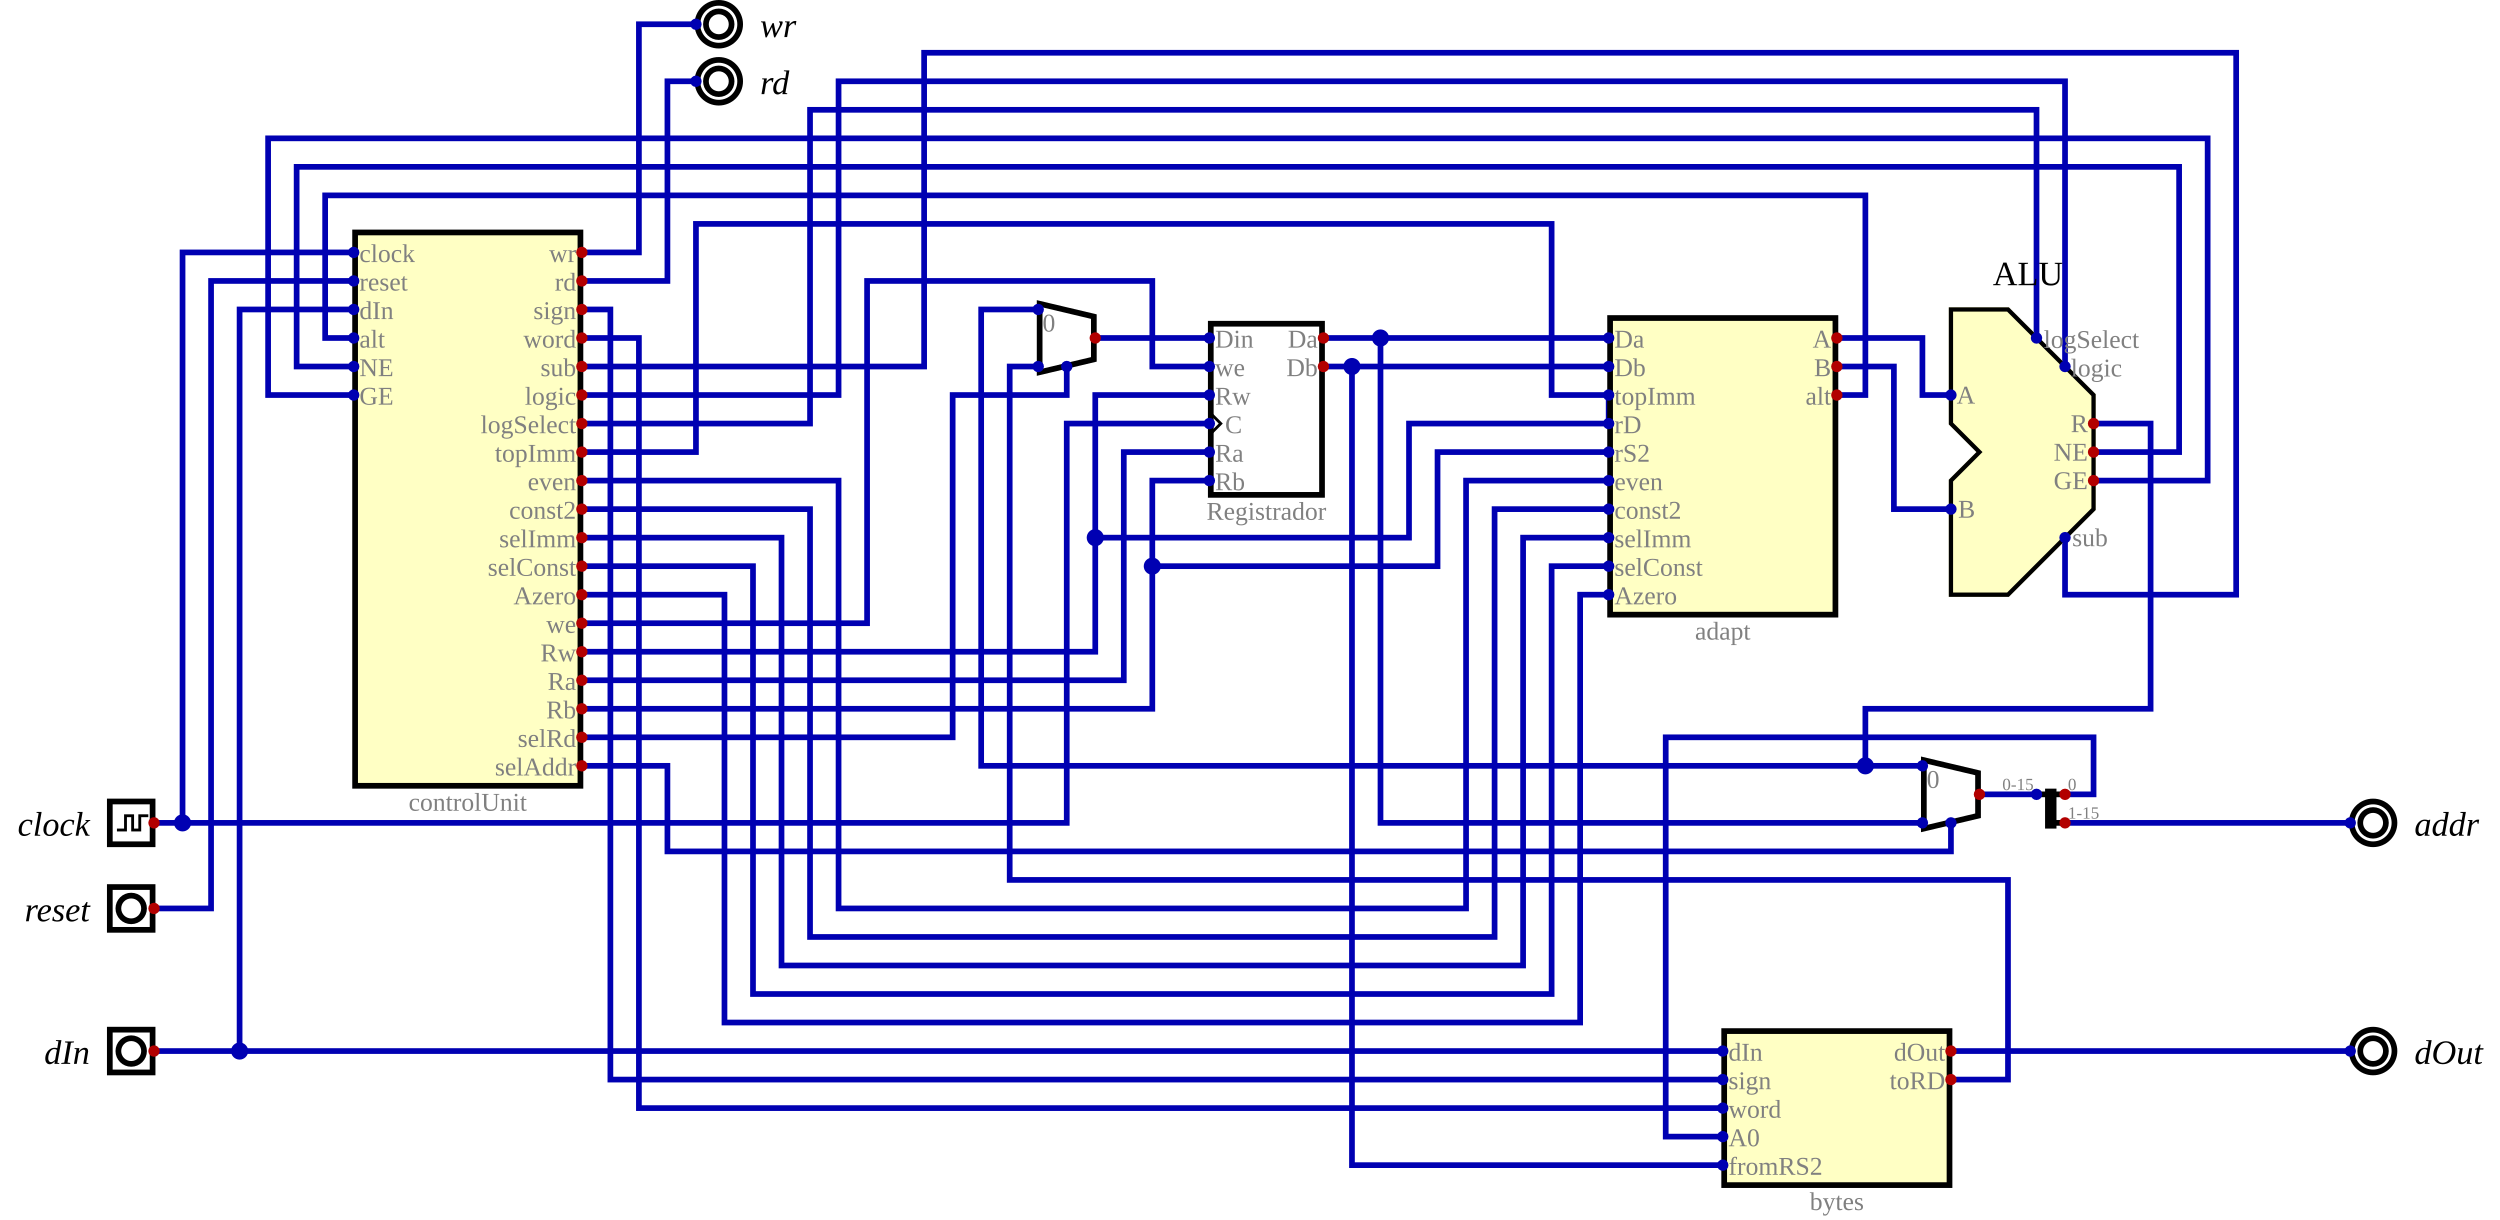
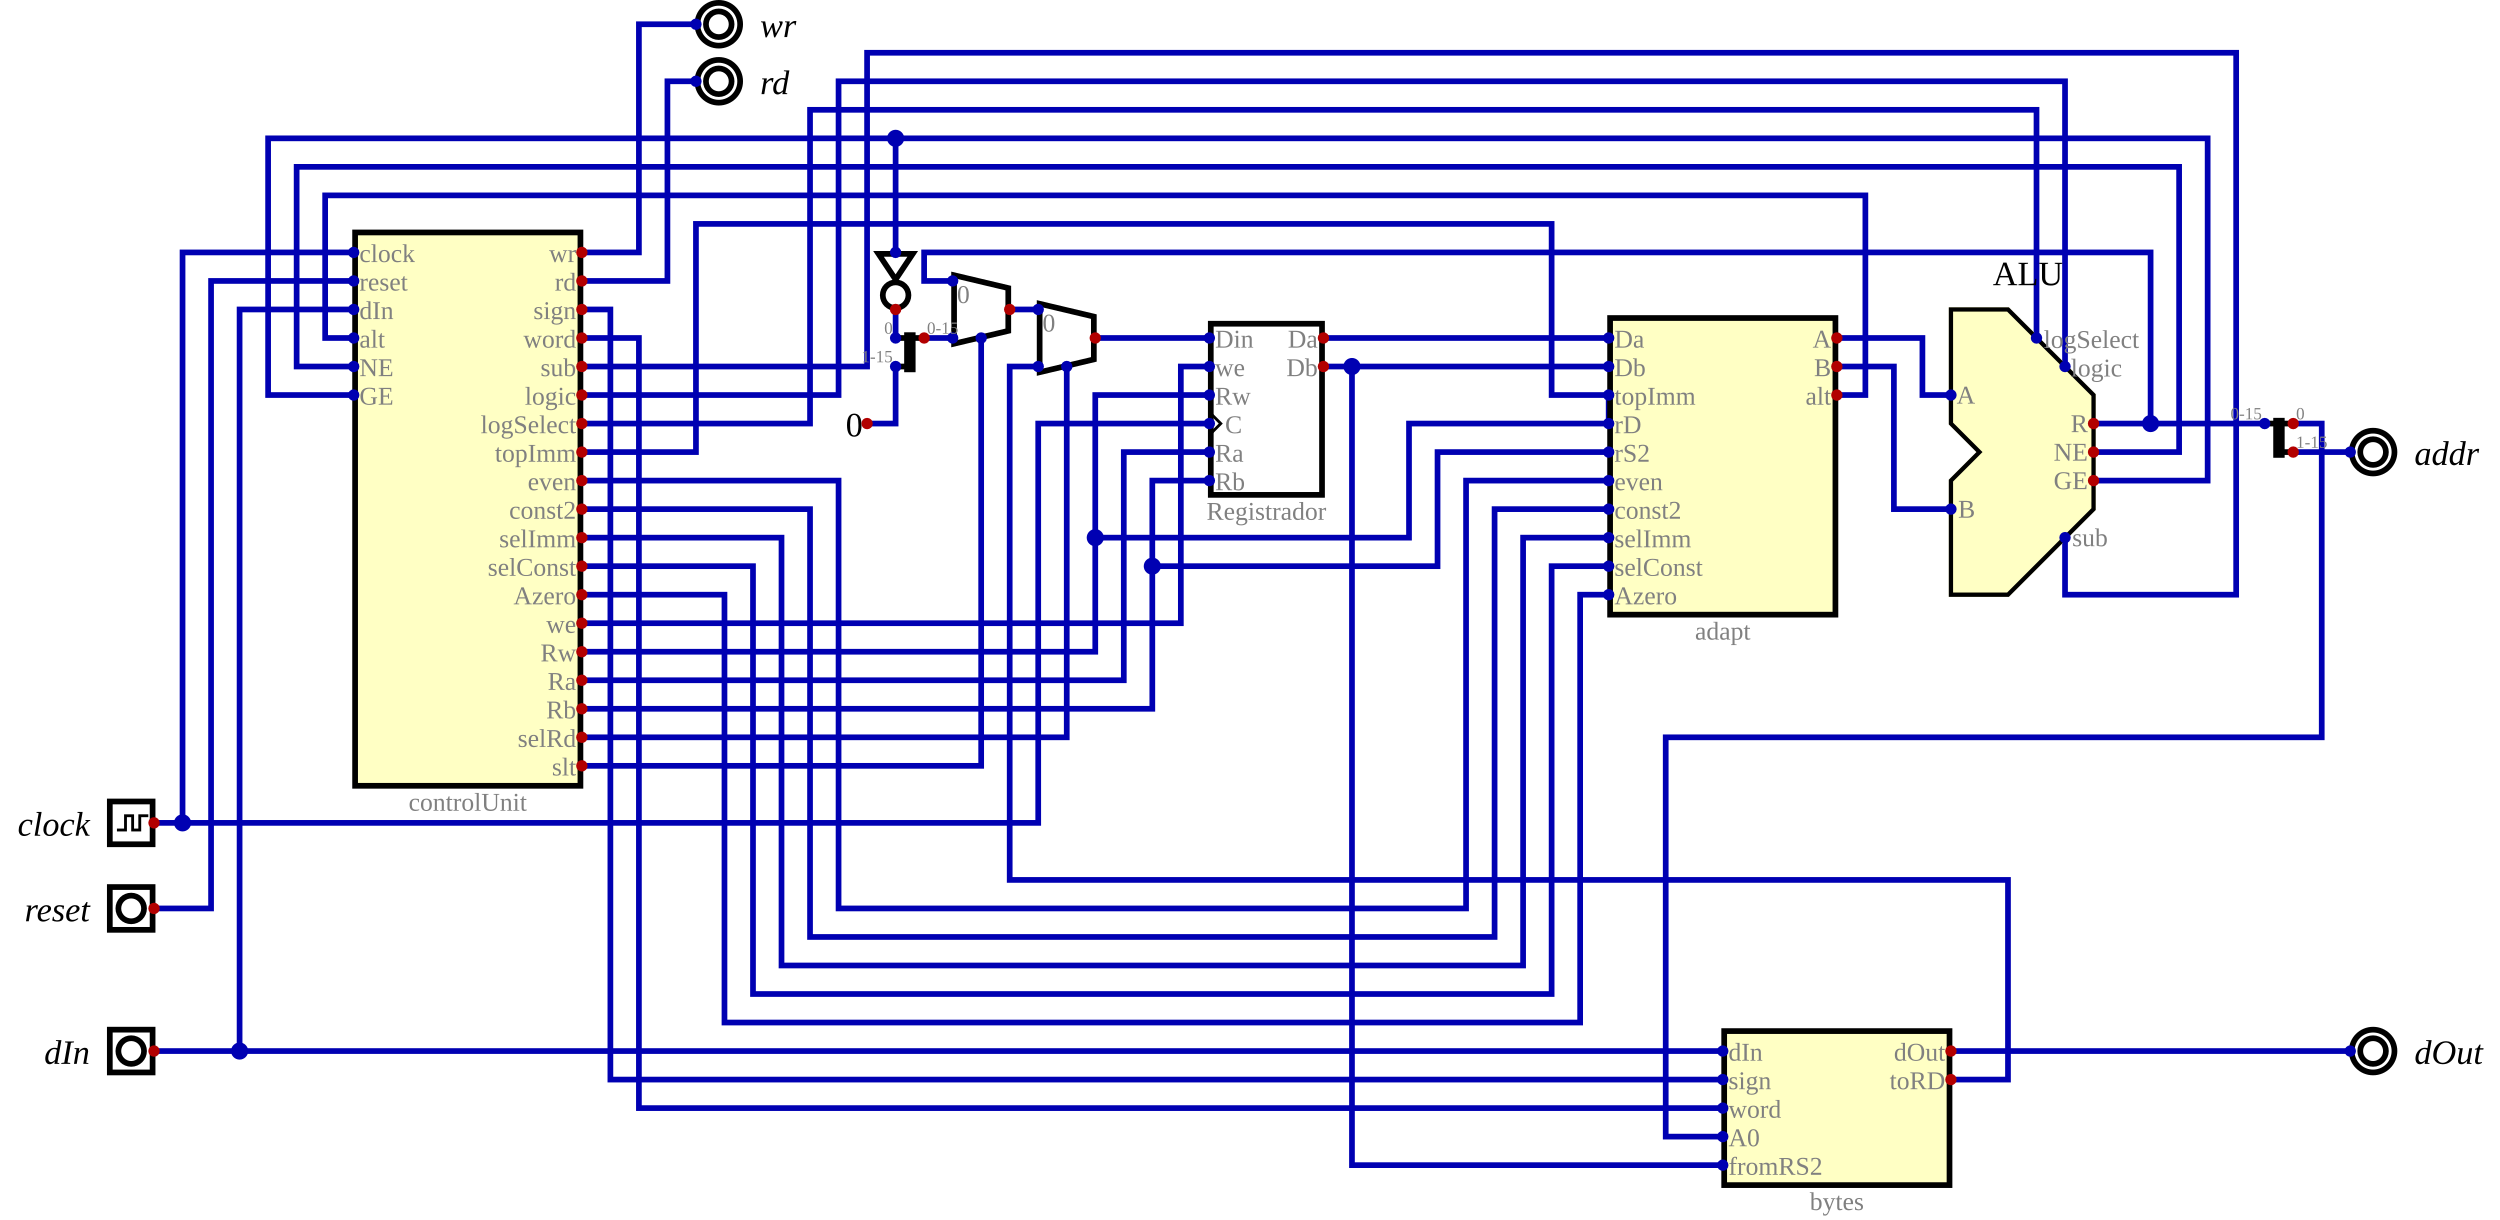
<svg xmlns="http://www.w3.org/2000/svg" width="262.95mm" height="128.25mm" viewBox="-368 -417 1753 855">
  <g stroke-linecap="square">
    <path d="M 1000,320 L 1280,320" stroke="#0000b2" stroke-width="4.0" fill="none" />
    <path d="M -260,320 L -200,320 L 840,320" stroke="#0000b2" stroke-width="4.0" fill="none" />
    <path d="M 40,0 L 140,0 L 140,300 L 740,300 L 740,0 L 760,0" stroke="#0000b2" stroke-width="4.0" fill="none" />
-     <path d="M 1080,-40 L 1080,0 L 1200,0 L 1200,-380 L 280,-380 L 280,-160 L 40,-160" stroke="#0000b2" stroke-width="4.0" fill="none" />
+     <path d="M 1080,-40 L 1080,0 L 1200,0 L 1200,-380 L 240,-380 L 240,-160 L 40,-160" stroke="#0000b2" stroke-width="4.0" fill="none" />
    <path d="M -200,320 L -200,-200 L -120,-200" stroke="#0000b2" stroke-width="4.0" fill="none" />
    <path d="M 40,-200 L 60,-200 L 60,340 L 840,340" stroke="#0000b2" stroke-width="4.0" fill="none" />
+     <path d="M 340,-200 L 360,-200" stroke="#0000b2" stroke-width="4.0" fill="none" />
    <path d="M 920,-140 L 940,-140 L 940,-280 L -140,-280 L -140,-180 L -120,-180" stroke="#0000b2" stroke-width="4.0" fill="none" />
    <path d="M 40,-140 L 220,-140 L 220,-360 L 1080,-360 L 1080,-160" stroke="#0000b2" stroke-width="4.0" fill="none" />
-     <path d="M 1080,140 L 1100,140 L 1100,100 L 800,100 L 800,380 L 840,380" stroke="#0000b2" stroke-width="4.0" fill="none" />
-     <path d="M 1020,140 L 1060,140" stroke="#0000b2" stroke-width="4.0" fill="none" />
-     <path d="M 1100,-80 L 1180,-80 L 1180,-320 L -180,-320 L -180,-140 L -120,-140" stroke="#0000b2" stroke-width="4.0" fill="none" />
+     <path d="M 1100,-80 L 1180,-80 L 1180,-320 L 260,-320 L -180,-320 L -180,-140 L -120,-140" stroke="#0000b2" stroke-width="4.0" fill="none" />
    <path d="M 40,-80 L 220,-80 L 220,220 L 660,220 L 660,-80 L 760,-80" stroke="#0000b2" stroke-width="4.0" fill="none" />
    <path d="M 580,-160 L 580,400 L 840,400" stroke="#0000b2" stroke-width="4.0" fill="none" />
-     <path d="M 940,120 L 940,80 L 1140,80 L 1140,-120 L 1100,-120" stroke="#0000b2" stroke-width="4.0" fill="none" />
    <path d="M 40,80 L 440,80 L 440,-20" stroke="#0000b2" stroke-width="4.0" fill="none" />
    <path d="M 40,-20 L 160,-20 L 160,280 L 720,280 L 720,-20 L 760,-20" stroke="#0000b2" stroke-width="4.0" fill="none" />
-     <path d="M 40,20 L 240,20 L 240,-220 L 440,-220 L 440,-160 L 480,-160" stroke="#0000b2" stroke-width="4.0" fill="none" />
+     <path d="M 40,20 L 460,20 L 460,-160 L 480,-160" stroke="#0000b2" stroke-width="4.0" fill="none" />
    <path d="M 40,-220 L 100,-220 L 100,-360 L 120,-360" stroke="#0000b2" stroke-width="4.0" fill="none" />
    <path d="M -260,220 L -220,220 L -220,-220 L -120,-220" stroke="#0000b2" stroke-width="4.0" fill="none" />
    <path d="M 560,-160 L 580,-160 L 760,-160" stroke="#0000b2" stroke-width="4.0" fill="none" />
    <path d="M 920,-160 L 960,-160 L 960,-60 L 1000,-60" stroke="#0000b2" stroke-width="4.0" fill="none" />
-     <path d="M 1080,160 L 1280,160" stroke="#0000b2" stroke-width="4.0" fill="none" />
-     <path d="M 600,-180 L 600,160 L 980,160" stroke="#0000b2" stroke-width="4.0" fill="none" />
-     <path d="M -260,160 L -240,160 L 380,160 L 380,-120 L 480,-120" stroke="#0000b2" stroke-width="4.0" fill="none" />
+     <path d="M -260,160 L -240,160 L 360,160 L 360,-120 L 480,-120" stroke="#0000b2" stroke-width="4.0" fill="none" />
+     <path d="M 1240,-100 L 1280,-100" stroke="#0000b2" stroke-width="4.0" fill="none" />
    <path d="M 1100,-100 L 1160,-100 L 1160,-300 L -160,-300 L -160,-160 L -120,-160" stroke="#0000b2" stroke-width="4.0" fill="none" />
    <path d="M 40,-100 L 120,-100 L 120,-260 L 720,-260 L 720,-140 L 760,-140 L 760,-120 L 620,-120 L 620,-40 L 400,-40 L 400,-140 L 480,-140" stroke="#0000b2" stroke-width="4.0" fill="none" />
-     <path d="M 40,100 L 300,100 L 300,-140 L 380,-140 L 380,-160" stroke="#0000b2" stroke-width="4.0" fill="none" />
+     <path d="M 40,100 L 380,100 L 380,-160" stroke="#0000b2" stroke-width="4.0" fill="none" />
    <path d="M 40,-40 L 180,-40 L 180,260 L 700,260 L 700,-40 L 760,-40" stroke="#0000b2" stroke-width="4.0" fill="none" />
    <path d="M 40,40 L 400,40 L 400,-40" stroke="#0000b2" stroke-width="4.0" fill="none" />
    <path d="M -240,160 L -240,-240 L -120,-240" stroke="#0000b2" stroke-width="4.0" fill="none" />
    <path d="M 40,-240 L 80,-240 L 80,-400 L 120,-400" stroke="#0000b2" stroke-width="4.0" fill="none" />
-     <path d="M 560,-180 L 600,-180 L 760,-180" stroke="#0000b2" stroke-width="4.0" fill="none" />
+     <path d="M 560,-180 L 760,-180" stroke="#0000b2" stroke-width="4.0" fill="none" />
    <path d="M 400,-180 L 480,-180" stroke="#0000b2" stroke-width="4.0" fill="none" />
    <path d="M 920,-180 L 980,-180 L 980,-140 L 1000,-140" stroke="#0000b2" stroke-width="4.0" fill="none" />
    <path d="M 40,-180 L 80,-180 L 80,360 L 840,360" stroke="#0000b2" stroke-width="4.0" fill="none" />
+     <path d="M 280,-180 L 300,-180" stroke="#0000b2" stroke-width="4.0" fill="none" />
+     <path d="M 1240,-120 L 1260,-120 L 1260,100 L 800,100 L 800,380 L 840,380" stroke="#0000b2" stroke-width="4.0" fill="none" />
+     <path d="M 1100,-120 L 1140,-120 L 1220,-120" stroke="#0000b2" stroke-width="4.0" fill="none" />
    <path d="M 40,-120 L 200,-120 L 200,-340 L 1060,-340 L 1060,-180" stroke="#0000b2" stroke-width="4.0" fill="none" />
-     <path d="M 40,120 L 100,120 L 100,180 L 1000,180 L 1000,160" stroke="#0000b2" stroke-width="4.0" fill="none" />
+     <path d="M 240,-120 L 260,-120 L 260,-160" stroke="#0000b2" stroke-width="4.0" fill="none" />
+     <path d="M 40,120 L 320,120 L 320,-180" stroke="#0000b2" stroke-width="4.0" fill="none" />
    <path d="M 40,-60 L 200,-60 L 200,240 L 680,240 L 680,-60 L 760,-60" stroke="#0000b2" stroke-width="4.0" fill="none" />
    <path d="M 40,60 L 420,60 L 420,-100 L 480,-100" stroke="#0000b2" stroke-width="4.0" fill="none" />
-     <path d="M 360,-200 L 320,-200 L 320,120 L 940,120 L 980,120" stroke="#0000b2" stroke-width="4.0" fill="none" />
+     <path d="M 260,-200 L 260,-180" stroke="#0000b2" stroke-width="4.0" fill="none" />
+     <path d="M 260,-320 L 260,-240" stroke="#0000b2" stroke-width="4.0" fill="none" />
    <path d="M 1000,340 L 1040,340 L 1040,200 L 340,200 L 340,-160 L 360,-160" stroke="#0000b2" stroke-width="4.0" fill="none" />
+     <path d="M 300,-220 L 280,-220 L 280,-240 L 1140,-240 L 1140,-120" stroke="#0000b2" stroke-width="4.0" fill="none" />
    <path d="M 480,-80 L 440,-80 L 440,-20 L 640,-20 L 640,-100 L 760,-100" stroke="#0000b2" stroke-width="4.0" fill="none" />
-     <path d="M 1060,140 L 1070,140 L 1080,140" stroke="#000000" stroke-width="4.0" fill="none" />
-     <path d="M 1080,160 L 1070,160" stroke="#000000" stroke-width="4.0" fill="none" />
+     <path d="M 1220,-120 L 1230,-120 L 1240,-120" stroke="#000000" stroke-width="4.0" fill="none" />
+     <path d="M 1240,-100 L 1230,-100" stroke="#000000" stroke-width="4.0" fill="none" />
+     <path d="M 260,-180 L 270,-180 L 280,-180" stroke="#000000" stroke-width="4.0" fill="none" />
+     <path d="M 260,-160 L 270,-160" stroke="#000000" stroke-width="4.0" fill="none" />
    <g>
      <circle cx="-200.0" cy="320.0" r="4.0" stroke="#0000b2" stroke-width="4.0" fill="#0000b2" />
      <circle cx="440.0" cy="-20.0" r="4.0" stroke="#0000b2" stroke-width="4.0" fill="#0000b2" />
      <circle cx="580.0" cy="-160.0" r="4.0" stroke="#0000b2" stroke-width="4.0" fill="#0000b2" />
      <circle cx="-240.0" cy="160.0" r="4.0" stroke="#0000b2" stroke-width="4.0" fill="#0000b2" />
      <circle cx="400.0" cy="-40.0" r="4.0" stroke="#0000b2" stroke-width="4.0" fill="#0000b2" />
-       <circle cx="600.0" cy="-180.0" r="4.0" stroke="#0000b2" stroke-width="4.0" fill="#0000b2" />
-       <circle cx="940.0" cy="120.0" r="4.0" stroke="#0000b2" stroke-width="4.0" fill="#0000b2" />
-     </g>
-     <g>
-       <circle cx="1296.0" cy="160.0" r="9.0" stroke="#000000" stroke-width="4.0" fill="none" />
-       <circle cx="1296.0" cy="160.0" r="15.0" stroke="#000000" stroke-width="4.0" fill="none" />
-       <text text-anchor="start" x="1325.0" y="169.0" fill="#000000" style="font-size:24px">
+       <circle cx="1140.0" cy="-120.0" r="4.0" stroke="#0000b2" stroke-width="4.0" fill="#0000b2" />
+       <circle cx="260.0" cy="-320.0" r="4.0" stroke="#0000b2" stroke-width="4.0" fill="#0000b2" />
+     </g>
+     <g>
+       <circle cx="1296.0" cy="-100.0" r="9.0" stroke="#000000" stroke-width="4.0" fill="none" />
+       <circle cx="1296.0" cy="-100.0" r="15.0" stroke="#000000" stroke-width="4.0" fill="none" />
+       <text text-anchor="start" x="1325.0" y="-91.0" fill="#000000" style="font-size:24px">
        <tspan style="font-style:italic;">addr</tspan>
      </text>
-       <circle cx="1280.0" cy="160.0" r="2.0" stroke="#0000b2" stroke-width="4.0" fill="#0000b2" />
+       <circle cx="1280.0" cy="-100.0" r="2.0" stroke="#0000b2" stroke-width="4.0" fill="#0000b2" />
    </g>
    <g>
      <circle cx="136.0" cy="-400.0" r="9.0" stroke="#000000" stroke-width="4.0" fill="none" />
      <circle cx="136.0" cy="-400.0" r="15.0" stroke="#000000" stroke-width="4.0" fill="none" />
      <text text-anchor="start" x="165.0" y="-391.0" fill="#000000" style="font-size:24px">
        <tspan style="font-style:italic;">wr</tspan>
      </text>
      <circle cx="120.0" cy="-400.0" r="2.0" stroke="#0000b2" stroke-width="4.0" fill="#0000b2" />
    </g>
    <g>
      <circle cx="1296.0" cy="320.0" r="9.0" stroke="#000000" stroke-width="4.0" fill="none" />
      <circle cx="1296.0" cy="320.0" r="15.0" stroke="#000000" stroke-width="4.0" fill="none" />
      <text text-anchor="start" x="1325.0" y="329.0" fill="#000000" style="font-size:24px">
        <tspan style="font-style:italic;">dOut</tspan>
      </text>
      <circle cx="1280.0" cy="320.0" r="2.0" stroke="#0000b2" stroke-width="4.0" fill="#0000b2" />
    </g>
    <g>
      <path d="M -291,145 L -261,145 L -261,175 L -291,175 Z" stroke="#000000" stroke-width="4.0" fill="none" />
      <text text-anchor="end" x="-305.0" y="169.0" fill="#000000" style="font-size:24px">
        <tspan style="font-style:italic;">clock</tspan>
      </text>
      <path d="M -285,165 L -280,165 L -280,155 L -275,155 L -275,165 L -270,165 L -270,155 L -265,155" stroke="#000000" stroke-width="2.0" fill="none" />
      <circle cx="-260.0" cy="160.0" r="2.0" stroke="#b20000" stroke-width="4.0" fill="#b20000" />
    </g>
    <g>
      <path d="M -291,205 L -261,205 L -261,235 L -291,235 Z" stroke="#000000" stroke-width="4.0" fill="none" />
      <circle cx="-276.0" cy="220.0" r="9.0" stroke="#000000" stroke-width="4.0" fill="none" />
      <text text-anchor="end" x="-305.0" y="229.0" fill="#000000" style="font-size:24px">
        <tspan style="font-style:italic;">reset</tspan>
      </text>
      <circle cx="-260.0" cy="220.0" r="2.0" stroke="#b20000" stroke-width="4.0" fill="#b20000" />
    </g>
    <g>
      <path d="M -291,305 L -261,305 L -261,335 L -291,335 Z" stroke="#000000" stroke-width="4.0" fill="none" />
      <circle cx="-276.0" cy="320.0" r="9.0" stroke="#000000" stroke-width="4.0" fill="none" />
      <text text-anchor="end" x="-305.0" y="329.0" fill="#000000" style="font-size:24px">
        <tspan style="font-style:italic;">dIn</tspan>
      </text>
      <circle cx="-260.0" cy="320.0" r="2.0" stroke="#b20000" stroke-width="4.0" fill="#b20000" />
    </g>
    <g>
-       <text text-anchor="end" x="1058.0" y="137.0" fill="#808080" style="font-size:12px">0-15</text>
-       <text text-anchor="start" x="1082.0" y="137.0" fill="#808080" style="font-size:12px">0</text>
-       <text text-anchor="start" x="1082.0" y="157.0" fill="#808080" style="font-size:12px">1-15</text>
-       <path d="M 1068,138 L 1072,138 L 1072,162 L 1068,162 Z" stroke="#000000" stroke-width="4.0" fill="#000000" fill-opacity="1.0" />
-       <circle cx="1060.0" cy="140.0" r="2.0" stroke="#0000b2" stroke-width="4.0" fill="#0000b2" />
-       <circle cx="1080.0" cy="140.0" r="2.0" stroke="#b20000" stroke-width="4.0" fill="#b20000" />
-       <circle cx="1080.0" cy="160.0" r="2.0" stroke="#b20000" stroke-width="4.0" fill="#b20000" />
+       <text text-anchor="end" x="1218.0" y="-123.0" fill="#808080" style="font-size:12px">0-15</text>
+       <text text-anchor="start" x="1242.0" y="-123.0" fill="#808080" style="font-size:12px">0</text>
+       <text text-anchor="start" x="1242.0" y="-103.0" fill="#808080" style="font-size:12px">1-15</text>
+       <path d="M 1228,-122 L 1232,-122 L 1232,-98 L 1228,-98 Z" stroke="#000000" stroke-width="4.0" fill="#000000" fill-opacity="1.0" />
+       <circle cx="1220.0" cy="-120.0" r="2.0" stroke="#0000b2" stroke-width="4.0" fill="#0000b2" />
+       <circle cx="1240.0" cy="-120.0" r="2.0" stroke="#b20000" stroke-width="4.0" fill="#b20000" />
+       <circle cx="1240.0" cy="-100.0" r="2.0" stroke="#b20000" stroke-width="4.0" fill="#b20000" />
    </g>
    <g>
      <circle cx="136.0" cy="-360.0" r="9.0" stroke="#000000" stroke-width="4.0" fill="none" />
      <circle cx="136.0" cy="-360.0" r="15.0" stroke="#000000" stroke-width="4.0" fill="none" />
      <text text-anchor="start" x="165.0" y="-351.0" fill="#000000" style="font-size:24px">
        <tspan style="font-style:italic;">rd</tspan>
      </text>
      <circle cx="120.0" cy="-360.0" r="2.0" stroke="#0000b2" stroke-width="4.0" fill="#0000b2" />
    </g>
    <g>
      <path d="M 841,306 L 999,306 L 999,414 L 841,414 Z" stroke="#ffffb4" stroke-width="0.0" fill="#ffffb4" fill-opacity="0.784" />
      <path d="M 841,306 L 999,306 L 999,414 L 841,414 Z" stroke="#000000" stroke-width="4.0" fill="none" />
      <text text-anchor="start" x="844.0" y="326.75" fill="#808080" style="font-size:18px">dIn</text>
      <text text-anchor="start" x="844.0" y="346.75" fill="#808080" style="font-size:18px">sign</text>
      <text text-anchor="start" x="844.0" y="366.75" fill="#808080" style="font-size:18px">word</text>
      <text text-anchor="start" x="844.0" y="386.75" fill="#808080" style="font-size:18px">A0</text>
      <text text-anchor="start" x="844.0" y="406.75" fill="#808080" style="font-size:18px">fromRS2</text>
      <text text-anchor="end" x="996.0" y="326.75" fill="#808080" style="font-size:18px">dOut</text>
      <text text-anchor="end" x="996.0" y="346.75" fill="#808080" style="font-size:18px">toRD</text>
      <text text-anchor="middle" x="920.0" y="431.5" fill="#808080" style="font-size:18px">bytes</text>
      <circle cx="840.0" cy="320.0" r="2.0" stroke="#0000b2" stroke-width="4.0" fill="#0000b2" />
      <circle cx="840.0" cy="340.0" r="2.0" stroke="#0000b2" stroke-width="4.0" fill="#0000b2" />
      <circle cx="840.0" cy="360.0" r="2.0" stroke="#0000b2" stroke-width="4.0" fill="#0000b2" />
      <circle cx="840.0" cy="380.0" r="2.0" stroke="#0000b2" stroke-width="4.0" fill="#0000b2" />
      <circle cx="840.0" cy="400.0" r="2.0" stroke="#0000b2" stroke-width="4.0" fill="#0000b2" />
      <circle cx="1000.0" cy="320.0" r="2.0" stroke="#b20000" stroke-width="4.0" fill="#b20000" />
      <circle cx="1000.0" cy="340.0" r="2.0" stroke="#b20000" stroke-width="4.0" fill="#b20000" />
    </g>
    <g>
      <path d="M 481,-190 L 559,-190 L 559,-70 L 481,-70 Z" stroke="#000000" stroke-width="4.0" fill="none" />
      <text text-anchor="start" x="484.0" y="-173.25" fill="#808080" style="font-size:18px">Din</text>
      <text text-anchor="start" x="484.0" y="-153.25" fill="#808080" style="font-size:18px">we</text>
      <text text-anchor="start" x="484.0" y="-133.25" fill="#808080" style="font-size:18px">Rw</text>
      <path d="M 481,-113 L 488,-120 L 481,-127" stroke="#000000" stroke-width="2.0" fill="none" />
      <text text-anchor="start" x="491.0" y="-113.25" fill="#808080" style="font-size:18px">C</text>
      <text text-anchor="start" x="484.0" y="-93.25" fill="#808080" style="font-size:18px">Ra</text>
      <text text-anchor="start" x="484.0" y="-73.25" fill="#808080" style="font-size:18px">Rb</text>
      <text text-anchor="end" x="556.0" y="-173.25" fill="#808080" style="font-size:18px">Da</text>
      <text text-anchor="end" x="556.0" y="-153.25" fill="#808080" style="font-size:18px">Db</text>
      <text text-anchor="middle" x="520.0" y="-52.5" fill="#808080" style="font-size:18px">Registrador</text>
      <circle cx="480.0" cy="-180.0" r="2.0" stroke="#0000b2" stroke-width="4.0" fill="#0000b2" />
      <circle cx="480.0" cy="-160.0" r="2.0" stroke="#0000b2" stroke-width="4.0" fill="#0000b2" />
      <circle cx="480.0" cy="-140.0" r="2.0" stroke="#0000b2" stroke-width="4.0" fill="#0000b2" />
      <circle cx="480.0" cy="-120.0" r="2.0" stroke="#0000b2" stroke-width="4.0" fill="#0000b2" />
      <circle cx="480.0" cy="-100.0" r="2.0" stroke="#0000b2" stroke-width="4.0" fill="#0000b2" />
      <circle cx="480.0" cy="-80.0" r="2.0" stroke="#0000b2" stroke-width="4.0" fill="#0000b2" />
      <circle cx="560.0" cy="-180.0" r="2.0" stroke="#b20000" stroke-width="4.0" fill="#b20000" />
      <circle cx="560.0" cy="-160.0" r="2.0" stroke="#b20000" stroke-width="4.0" fill="#b20000" />
    </g>
    <g>
      <path d="M 1100,-140 L 1040,-200 L 1000,-200 L 1000,-120 L 1020,-100 L 1000,-80 L 1000,0 L 1040,0 L 1100,-60 Z" fill-rule="evenodd" stroke="#ffffb4" stroke-width="3.0" fill="#ffffb4" fill-opacity="0.784" />
      <path d="M 1100,-140 L 1040,-200 L 1000,-200 L 1000,-120 L 1020,-100 L 1000,-80 L 1000,0 L 1040,0 L 1100,-60 Z" stroke="#000000" stroke-width="3.0" fill="none" />
      <text text-anchor="start" x="1004.0" y="-134.0" fill="#808080" style="font-size:18px">A</text>
      <text text-anchor="start" x="1005.0" y="-54.0" fill="#808080" style="font-size:18px">B</text>
      <text text-anchor="start" x="1085.0" y="-34.0" fill="#808080" style="font-size:18px">sub</text>
      <text text-anchor="start" x="1065.0" y="-173.0" fill="#808080" style="font-size:18px">logSelect</text>
      <text text-anchor="start" x="1084.0" y="-153.0" fill="#808080" style="font-size:18px">logic</text>
      <text text-anchor="end" x="1096.0" y="-114.0" fill="#808080" style="font-size:18px">R</text>
      <text text-anchor="end" x="1096.0" y="-94.0" fill="#808080" style="font-size:18px">NE</text>
      <text text-anchor="end" x="1096.0" y="-74.0" fill="#808080" style="font-size:18px">GE</text>
      <text text-anchor="middle" x="1054.0" y="-217.0" fill="#000000" style="font-size:24px">ALU</text>
      <circle cx="1100.0" cy="-120.0" r="2.0" stroke="#b20000" stroke-width="4.0" fill="#b20000" />
      <circle cx="1100.0" cy="-100.0" r="2.0" stroke="#b20000" stroke-width="4.0" fill="#b20000" />
      <circle cx="1100.0" cy="-80.0" r="2.0" stroke="#b20000" stroke-width="4.0" fill="#b20000" />
      <circle cx="1000.0" cy="-140.0" r="2.0" stroke="#0000b2" stroke-width="4.0" fill="#0000b2" />
      <circle cx="1000.0" cy="-60.0" r="2.0" stroke="#0000b2" stroke-width="4.0" fill="#0000b2" />
      <circle cx="1080.0" cy="-40.0" r="2.0" stroke="#0000b2" stroke-width="4.0" fill="#0000b2" />
      <circle cx="1060.0" cy="-180.0" r="2.0" stroke="#0000b2" stroke-width="4.0" fill="#0000b2" />
      <circle cx="1080.0" cy="-160.0" r="2.0" stroke="#0000b2" stroke-width="4.0" fill="#0000b2" />
-     </g>
-     <g>
-       <path d="M 981,116 L 1019,125 L 1019,155 L 981,164 Z" stroke="#000000" stroke-width="4.0" fill="none" />
-       <text text-anchor="start" x="983.0" y="135.5" fill="#808080" style="font-size:18px">0</text>
-       <circle cx="1000.0" cy="160.0" r="2.0" stroke="#0000b2" stroke-width="4.0" fill="#0000b2" />
-       <circle cx="980.0" cy="120.0" r="2.0" stroke="#0000b2" stroke-width="4.0" fill="#0000b2" />
-       <circle cx="980.0" cy="160.0" r="2.0" stroke="#0000b2" stroke-width="4.0" fill="#0000b2" />
-       <circle cx="1020.0" cy="140.0" r="2.0" stroke="#b20000" stroke-width="4.0" fill="#b20000" />
    </g>
    <g>
      <path d="M 361,-204 L 399,-195 L 399,-165 L 361,-156 Z" stroke="#000000" stroke-width="4.0" fill="none" />
      <text text-anchor="start" x="363.0" y="-184.5" fill="#808080" style="font-size:18px">0</text>
      <circle cx="380.0" cy="-160.0" r="2.0" stroke="#0000b2" stroke-width="4.0" fill="#0000b2" />
      <circle cx="360.0" cy="-200.0" r="2.0" stroke="#0000b2" stroke-width="4.0" fill="#0000b2" />
      <circle cx="360.0" cy="-160.0" r="2.0" stroke="#0000b2" stroke-width="4.0" fill="#0000b2" />
      <circle cx="400.0" cy="-180.0" r="2.0" stroke="#b20000" stroke-width="4.0" fill="#b20000" />
    </g>
    <g>
      <path d="M 761,-194 L 919,-194 L 919,14 L 761,14 Z" stroke="#ffffb4" stroke-width="0.0" fill="#ffffb4" fill-opacity="0.784" />
      <path d="M 761,-194 L 919,-194 L 919,14 L 761,14 Z" stroke="#000000" stroke-width="4.0" fill="none" />
      <text text-anchor="start" x="764.0" y="-173.25" fill="#808080" style="font-size:18px">Da</text>
      <text text-anchor="start" x="764.0" y="-153.25" fill="#808080" style="font-size:18px">Db</text>
      <text text-anchor="start" x="764.0" y="-133.25" fill="#808080" style="font-size:18px">topImm</text>
      <text text-anchor="start" x="764.0" y="-113.25" fill="#808080" style="font-size:18px">rD</text>
      <text text-anchor="start" x="764.0" y="-93.25" fill="#808080" style="font-size:18px">rS2</text>
      <text text-anchor="start" x="764.0" y="-73.25" fill="#808080" style="font-size:18px">even</text>
      <text text-anchor="start" x="764.0" y="-53.25" fill="#808080" style="font-size:18px">const2</text>
      <text text-anchor="start" x="764.0" y="-33.25" fill="#808080" style="font-size:18px">selImm</text>
      <text text-anchor="start" x="764.0" y="-13.25" fill="#808080" style="font-size:18px">selConst</text>
      <text text-anchor="start" x="764.0" y="6.75" fill="#808080" style="font-size:18px">Azero</text>
      <text text-anchor="end" x="916.0" y="-173.25" fill="#808080" style="font-size:18px">A</text>
      <text text-anchor="end" x="916.0" y="-153.25" fill="#808080" style="font-size:18px">B</text>
      <text text-anchor="end" x="916.0" y="-133.25" fill="#808080" style="font-size:18px">alt</text>
      <text text-anchor="middle" x="840.0" y="31.5" fill="#808080" style="font-size:18px">adapt</text>
      <circle cx="760.0" cy="-180.0" r="2.0" stroke="#0000b2" stroke-width="4.0" fill="#0000b2" />
      <circle cx="760.0" cy="-160.0" r="2.0" stroke="#0000b2" stroke-width="4.0" fill="#0000b2" />
      <circle cx="760.0" cy="-140.0" r="2.0" stroke="#0000b2" stroke-width="4.0" fill="#0000b2" />
      <circle cx="760.0" cy="-120.0" r="2.0" stroke="#0000b2" stroke-width="4.0" fill="#0000b2" />
      <circle cx="760.0" cy="-100.0" r="2.0" stroke="#0000b2" stroke-width="4.0" fill="#0000b2" />
      <circle cx="760.0" cy="-80.0" r="2.0" stroke="#0000b2" stroke-width="4.0" fill="#0000b2" />
      <circle cx="760.0" cy="-60.0" r="2.0" stroke="#0000b2" stroke-width="4.0" fill="#0000b2" />
      <circle cx="760.0" cy="-40.0" r="2.0" stroke="#0000b2" stroke-width="4.0" fill="#0000b2" />
      <circle cx="760.0" cy="-20.0" r="2.0" stroke="#0000b2" stroke-width="4.0" fill="#0000b2" />
      <circle cx="760.0" cy="0.0" r="2.0" stroke="#0000b2" stroke-width="4.0" fill="#0000b2" />
      <circle cx="920.0" cy="-180.0" r="2.0" stroke="#b20000" stroke-width="4.0" fill="#b20000" />
      <circle cx="920.0" cy="-160.0" r="2.0" stroke="#b20000" stroke-width="4.0" fill="#b20000" />
      <circle cx="920.0" cy="-140.0" r="2.0" stroke="#b20000" stroke-width="4.0" fill="#b20000" />
    </g>
    <g>
      <path d="M -119,-254 L 39,-254 L 39,134 L -119,134 Z" stroke="#ffffb4" stroke-width="0.0" fill="#ffffb4" fill-opacity="0.784" />
      <path d="M -119,-254 L 39,-254 L 39,134 L -119,134 Z" stroke="#000000" stroke-width="4.0" fill="none" />
      <text text-anchor="start" x="-116.0" y="-233.25" fill="#808080" style="font-size:18px">clock</text>
      <text text-anchor="start" x="-116.0" y="-213.25" fill="#808080" style="font-size:18px">reset</text>
      <text text-anchor="start" x="-116.0" y="-193.25" fill="#808080" style="font-size:18px">dIn</text>
      <text text-anchor="start" x="-116.0" y="-173.25" fill="#808080" style="font-size:18px">alt</text>
      <text text-anchor="start" x="-116.0" y="-153.25" fill="#808080" style="font-size:18px">NE</text>
      <text text-anchor="start" x="-116.0" y="-133.25" fill="#808080" style="font-size:18px">GE</text>
      <text text-anchor="end" x="36.0" y="-233.25" fill="#808080" style="font-size:18px">wr</text>
      <text text-anchor="end" x="36.0" y="-213.25" fill="#808080" style="font-size:18px">rd</text>
      <text text-anchor="end" x="36.0" y="-193.25" fill="#808080" style="font-size:18px">sign</text>
      <text text-anchor="end" x="36.0" y="-173.25" fill="#808080" style="font-size:18px">word</text>
      <text text-anchor="end" x="36.0" y="-153.25" fill="#808080" style="font-size:18px">sub</text>
      <text text-anchor="end" x="36.0" y="-133.25" fill="#808080" style="font-size:18px">logic</text>
      <text text-anchor="end" x="36.0" y="-113.25" fill="#808080" style="font-size:18px">logSelect</text>
      <text text-anchor="end" x="36.0" y="-93.25" fill="#808080" style="font-size:18px">topImm</text>
      <text text-anchor="end" x="36.0" y="-73.25" fill="#808080" style="font-size:18px">even</text>
      <text text-anchor="end" x="36.0" y="-53.25" fill="#808080" style="font-size:18px">const2</text>
      <text text-anchor="end" x="36.0" y="-33.25" fill="#808080" style="font-size:18px">selImm</text>
      <text text-anchor="end" x="36.0" y="-13.25" fill="#808080" style="font-size:18px">selConst</text>
      <text text-anchor="end" x="36.0" y="6.75" fill="#808080" style="font-size:18px">Azero</text>
      <text text-anchor="end" x="36.0" y="26.75" fill="#808080" style="font-size:18px">we</text>
      <text text-anchor="end" x="36.0" y="46.75" fill="#808080" style="font-size:18px">Rw</text>
      <text text-anchor="end" x="36.0" y="66.75" fill="#808080" style="font-size:18px">Ra</text>
      <text text-anchor="end" x="36.0" y="86.75" fill="#808080" style="font-size:18px">Rb</text>
      <text text-anchor="end" x="36.0" y="106.75" fill="#808080" style="font-size:18px">selRd</text>
-       <text text-anchor="end" x="36.0" y="126.75" fill="#808080" style="font-size:18px">selAddr</text>
+       <text text-anchor="end" x="36.0" y="126.75" fill="#808080" style="font-size:18px">slt</text>
      <text text-anchor="middle" x="-40.0" y="151.5" fill="#808080" style="font-size:18px">controlUnit</text>
      <circle cx="-120.0" cy="-240.0" r="2.0" stroke="#0000b2" stroke-width="4.0" fill="#0000b2" />
      <circle cx="-120.0" cy="-220.0" r="2.0" stroke="#0000b2" stroke-width="4.0" fill="#0000b2" />
      <circle cx="-120.0" cy="-200.0" r="2.0" stroke="#0000b2" stroke-width="4.0" fill="#0000b2" />
      <circle cx="-120.0" cy="-180.0" r="2.0" stroke="#0000b2" stroke-width="4.0" fill="#0000b2" />
      <circle cx="-120.0" cy="-160.0" r="2.0" stroke="#0000b2" stroke-width="4.0" fill="#0000b2" />
      <circle cx="-120.0" cy="-140.0" r="2.0" stroke="#0000b2" stroke-width="4.0" fill="#0000b2" />
      <circle cx="40.0" cy="-240.0" r="2.0" stroke="#b20000" stroke-width="4.0" fill="#b20000" />
      <circle cx="40.0" cy="-220.0" r="2.0" stroke="#b20000" stroke-width="4.0" fill="#b20000" />
      <circle cx="40.0" cy="-200.0" r="2.0" stroke="#b20000" stroke-width="4.0" fill="#b20000" />
      <circle cx="40.0" cy="-180.0" r="2.0" stroke="#b20000" stroke-width="4.0" fill="#b20000" />
      <circle cx="40.0" cy="-160.0" r="2.0" stroke="#b20000" stroke-width="4.0" fill="#b20000" />
      <circle cx="40.0" cy="-140.0" r="2.0" stroke="#b20000" stroke-width="4.0" fill="#b20000" />
      <circle cx="40.0" cy="-120.0" r="2.0" stroke="#b20000" stroke-width="4.0" fill="#b20000" />
      <circle cx="40.0" cy="-100.0" r="2.0" stroke="#b20000" stroke-width="4.0" fill="#b20000" />
      <circle cx="40.0" cy="-80.0" r="2.0" stroke="#b20000" stroke-width="4.0" fill="#b20000" />
      <circle cx="40.0" cy="-60.0" r="2.0" stroke="#b20000" stroke-width="4.0" fill="#b20000" />
      <circle cx="40.0" cy="-40.0" r="2.0" stroke="#b20000" stroke-width="4.0" fill="#b20000" />
      <circle cx="40.0" cy="-20.0" r="2.0" stroke="#b20000" stroke-width="4.0" fill="#b20000" />
      <circle cx="40.0" cy="0.0" r="2.0" stroke="#b20000" stroke-width="4.0" fill="#b20000" />
      <circle cx="40.0" cy="20.0" r="2.0" stroke="#b20000" stroke-width="4.0" fill="#b20000" />
      <circle cx="40.0" cy="40.0" r="2.0" stroke="#b20000" stroke-width="4.0" fill="#b20000" />
      <circle cx="40.0" cy="60.0" r="2.0" stroke="#b20000" stroke-width="4.0" fill="#b20000" />
      <circle cx="40.0" cy="80.0" r="2.0" stroke="#b20000" stroke-width="4.0" fill="#b20000" />
      <circle cx="40.0" cy="100.0" r="2.0" stroke="#b20000" stroke-width="4.0" fill="#b20000" />
      <circle cx="40.0" cy="120.0" r="2.0" stroke="#b20000" stroke-width="4.0" fill="#b20000" />
    </g>
+     <g>
+       <path d="M 301,-224 L 339,-215 L 339,-185 L 301,-176 Z" stroke="#000000" stroke-width="4.0" fill="none" />
+       <text text-anchor="start" x="303.0" y="-204.5" fill="#808080" style="font-size:18px">0</text>
+       <circle cx="320.0" cy="-180.0" r="2.0" stroke="#0000b2" stroke-width="4.0" fill="#0000b2" />
+       <circle cx="300.0" cy="-220.0" r="2.0" stroke="#0000b2" stroke-width="4.0" fill="#0000b2" />
+       <circle cx="300.0" cy="-180.0" r="2.0" stroke="#0000b2" stroke-width="4.0" fill="#0000b2" />
+       <circle cx="340.0" cy="-200.0" r="2.0" stroke="#b20000" stroke-width="4.0" fill="#b20000" />
+     </g>
+     <g>
+       <text text-anchor="end" x="258.0" y="-183.0" fill="#808080" style="font-size:12px">0</text>
+       <text text-anchor="end" x="258.0" y="-163.0" fill="#808080" style="font-size:12px">1-15</text>
+       <text text-anchor="start" x="282.0" y="-183.0" fill="#808080" style="font-size:12px">0-15</text>
+       <path d="M 268,-182 L 272,-182 L 272,-158 L 268,-158 Z" stroke="#000000" stroke-width="4.0" fill="#000000" fill-opacity="1.0" />
+       <circle cx="260.0" cy="-180.0" r="2.0" stroke="#0000b2" stroke-width="4.0" fill="#0000b2" />
+       <circle cx="260.0" cy="-160.0" r="2.0" stroke="#0000b2" stroke-width="4.0" fill="#0000b2" />
+       <circle cx="280.0" cy="-180.0" r="2.0" stroke="#b20000" stroke-width="4.0" fill="#b20000" />
+     </g>
+     <g>
+       <text text-anchor="end" x="237.0" y="-111.0" fill="#000000" style="font-size:24px">0</text>
+       <circle cx="240.0" cy="-120.0" r="2.0" stroke="#b20000" stroke-width="4.0" fill="#b20000" />
+     </g>
+     <g>
+       <path d="M 272,-239 L 260,-221 L 248,-239 Z" stroke="#000000" stroke-width="4.0" fill="none" />
+       <circle cx="260.0" cy="-210.0" r="9.0" stroke="#000000" stroke-width="4.0" fill="none" />
+       <circle cx="260.0" cy="-240.0" r="2.0" stroke="#0000b2" stroke-width="4.0" fill="#0000b2" />
+       <circle cx="260.0" cy="-200.0" r="2.0" stroke="#b20000" stroke-width="4.0" fill="#b20000" />
+     </g>
  </g>
</svg>
